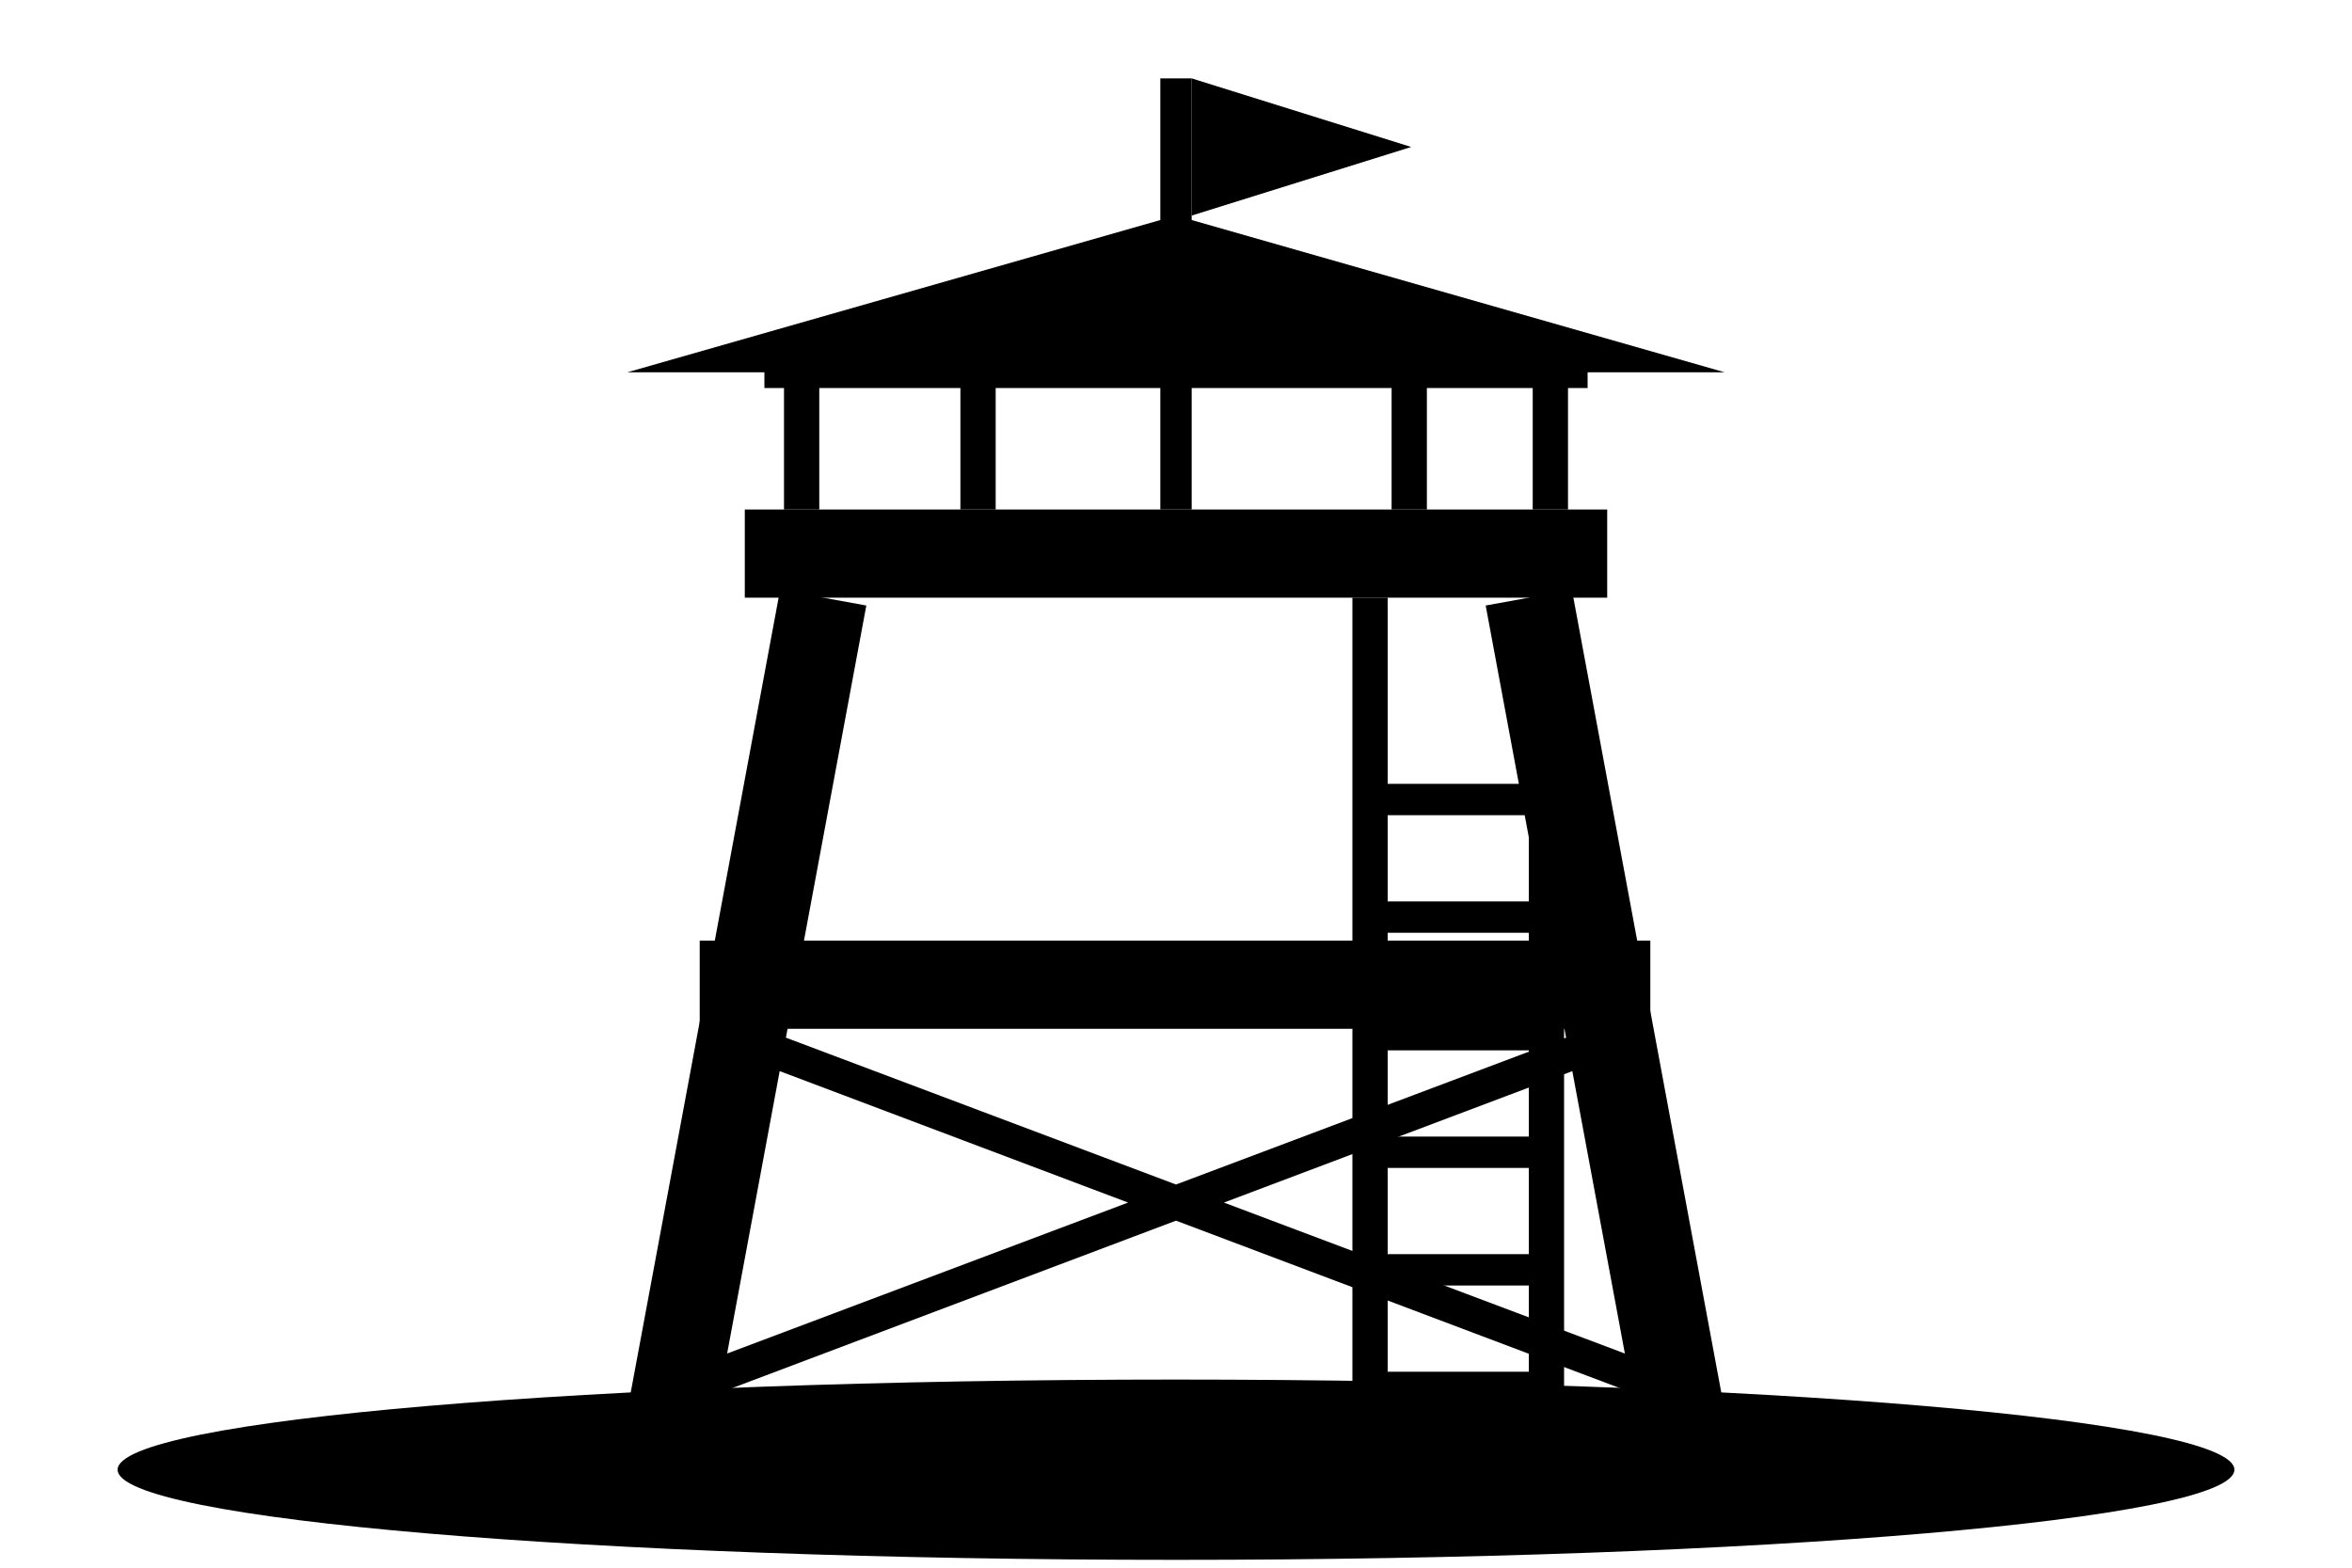
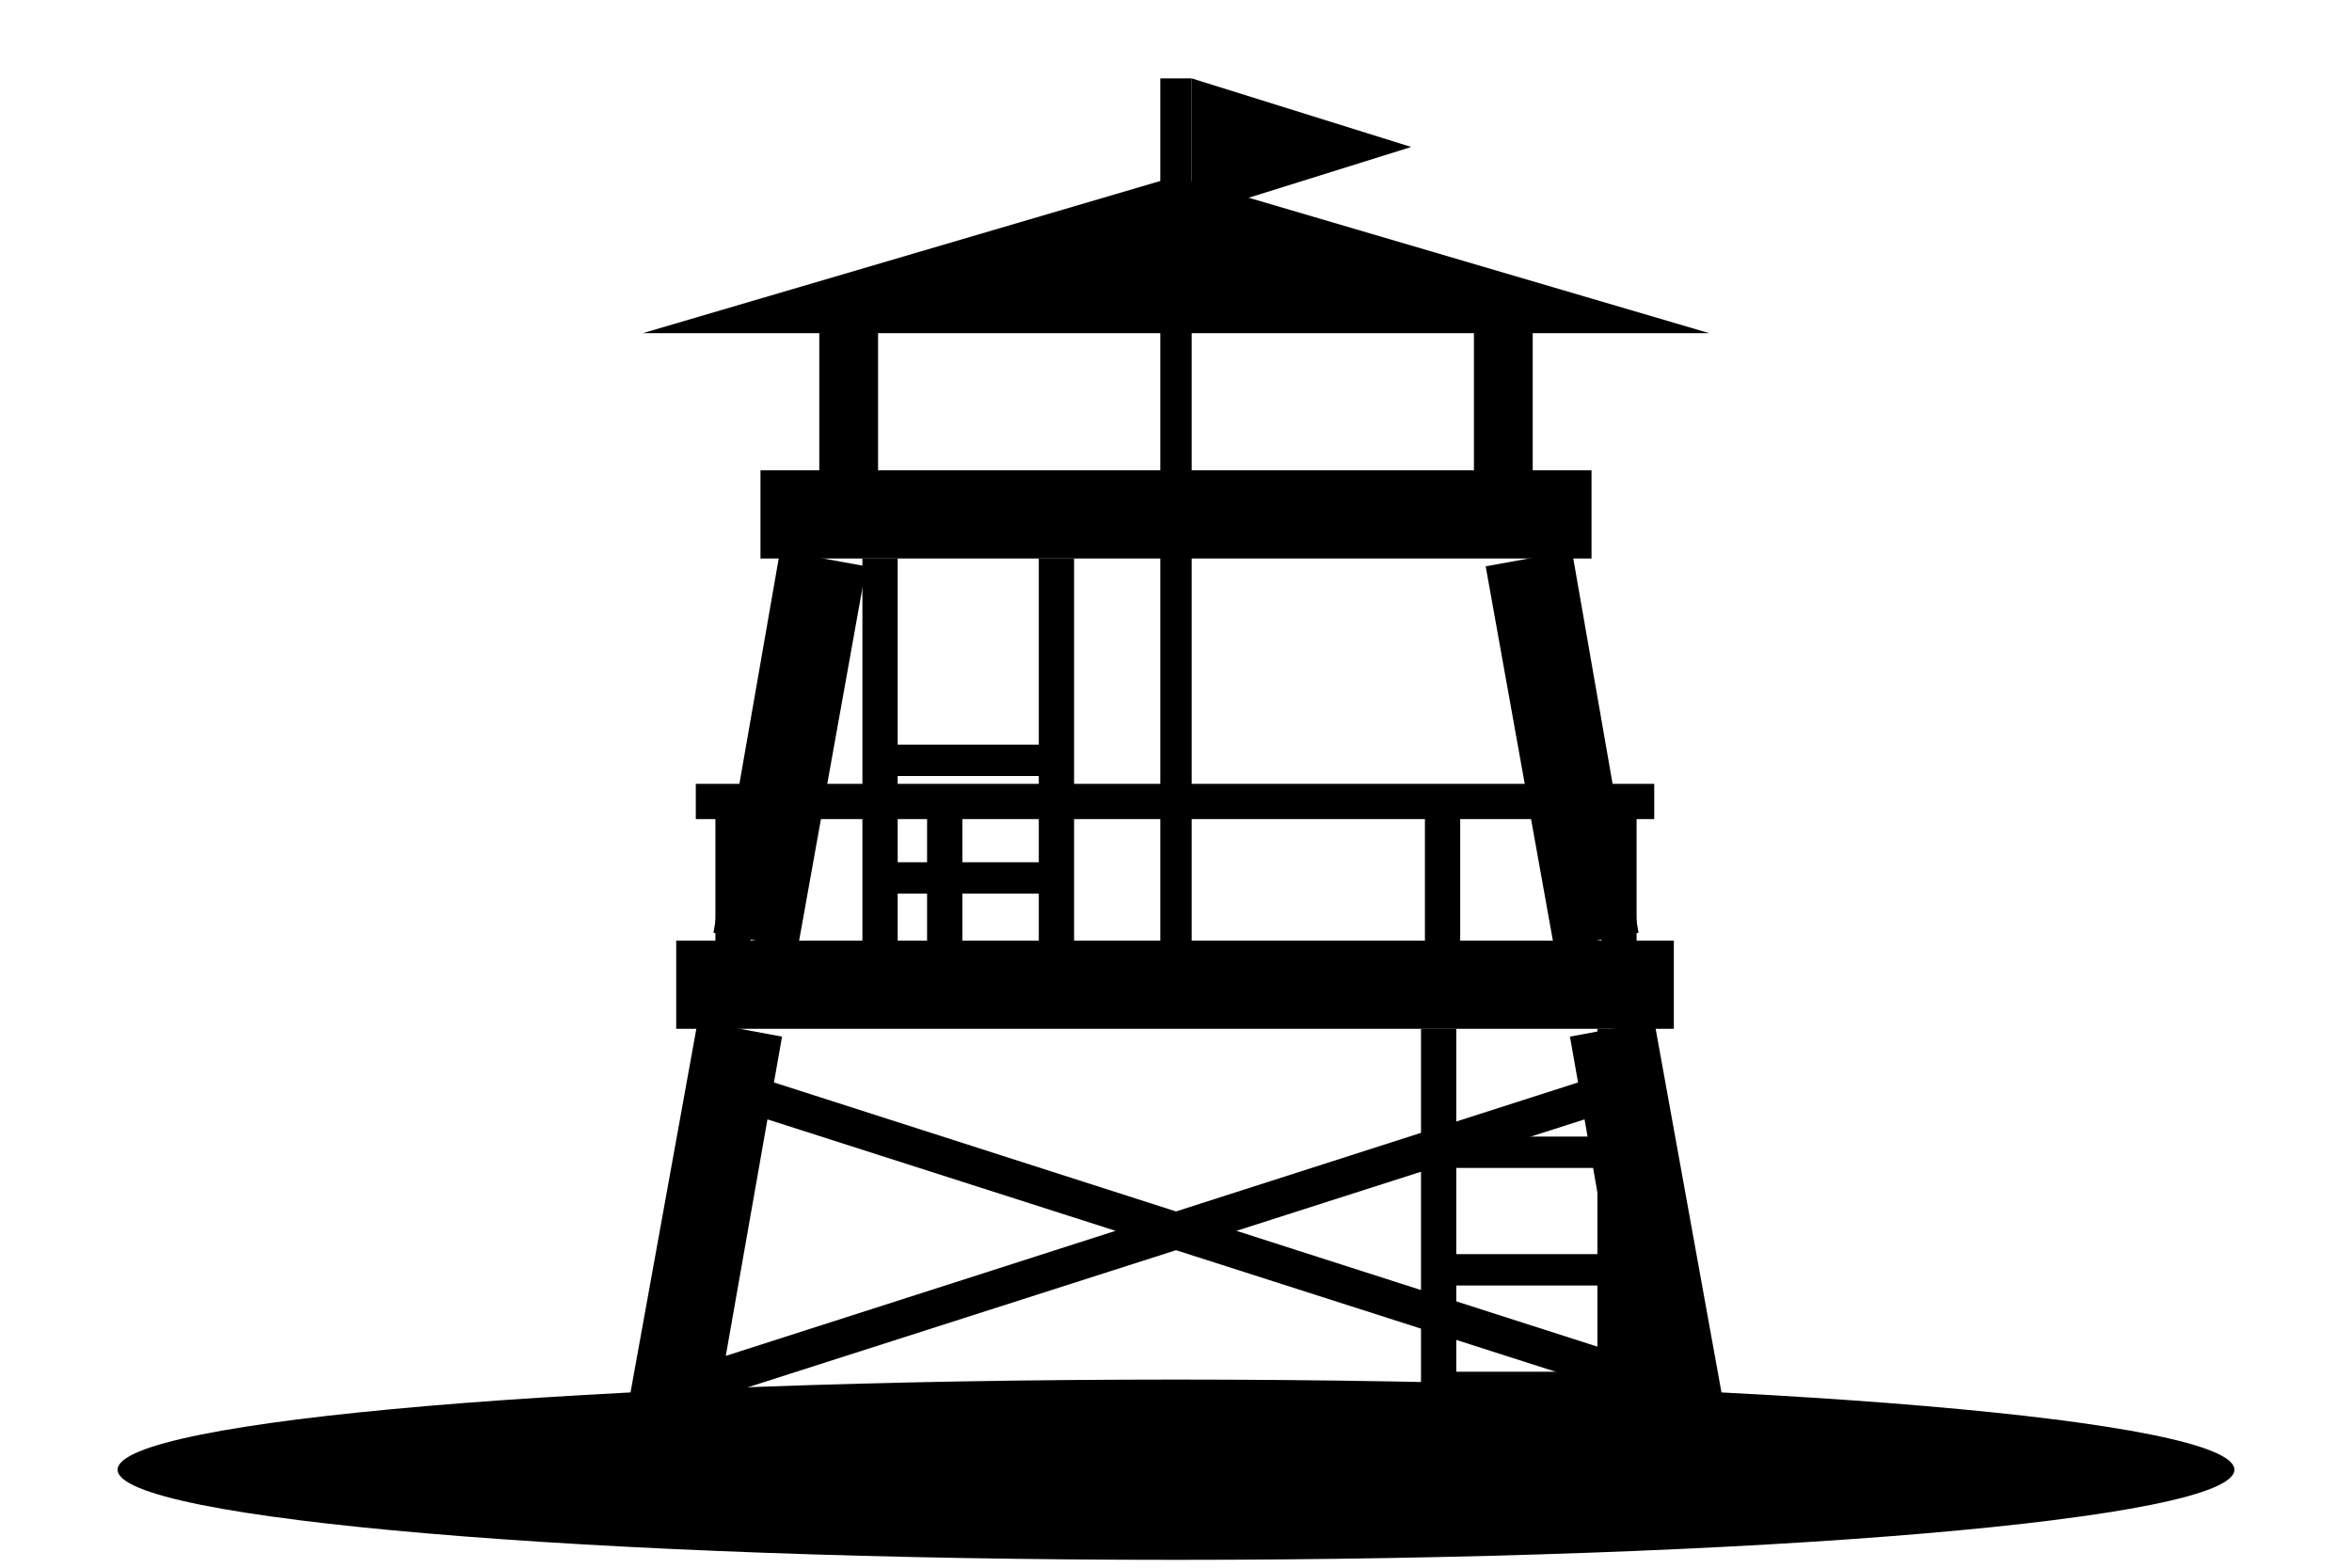
<svg xmlns="http://www.w3.org/2000/svg" viewBox="0 0 120 80">
  <ellipse class="tint-strong" cx="60" cy="75" rx="54" ry="4.6" />
  <rect class="fg" x="53" y="74" width="14" height="3.5" rx="1" />
  <rect class="bg" x="54.4" y="75.4" width="11.2" height="0.7" />
-   <path class="fg" d="M59.2 4H60.8V26H59.2ZM60 11L88 19L32 19Z" />
-   <polygon class="bg" points="73.7,17 46.3,17 60,13.1" />
-   <path class="fg" d="M39 18H81V19.8H39ZM40 18H41.8V26H40ZM49 18H50.8V26H49ZM71 18H72.8V26H71ZM78.2 18H80V26H78.2ZM34.1 70.2L81.9 52.2L82.5 53.8L34.8 71.8ZM85.2 71.8L37.5 53.8L38.1 52.2L85.9 70.2ZM31.8 73.1L39.8 30.1L44.2 30.9L36.2 73.9ZM83.8 73.9L75.8 30.9L80.2 30.1L88.2 73.1Z" />
-   <path class="bg" d="M42.4 32.1L35 72.2L33.6 71.9L41 31.8ZM86.4 71.9L85 72.2L77.6 32.1L79 31.8Z" />
-   <rect class="fg" x="35.7" y="48" width="48.5" height="4.5" />
-   <rect class="bg" x="37.7" y="50" width="44.5" height="0.5" />
-   <rect class="fg" x="38" y="26" width="44" height="4.5" />
-   <rect class="bg" x="40" y="28" width="40" height="0.5" />
-   <path class="fg" d="M69 30.5H70.8V74H69ZM78 30.5H79.8V74H78ZM69 70H79.8V71.6H69ZM69 64H79.8V65.6H69ZM69 58H79.8V59.6H69ZM69 52H79.8V53.6H69ZM69 46H79.8V47.6H69ZM69 40H79.8V41.6H69ZM60.8 4L72 7.5L60.8 11Z" />
+   <path class="fg" d="M59.2 4H60.8V48H59.2ZM36.4 47.6L39.8 28.1L44.2 28.9L40.7 48.4ZM79.3 48.4L75.8 28.9L80.2 28.1L83.6 47.6Z" />
+   <path class="bg" d="M42.4 30.1L39.5 46.6L38.1 46.4L41 29.9ZM81.9 46.4L80.5 46.6L77.6 30.1L79 29.9Z" />
+   <rect class="fg" x="38.8" y="24" width="42.4" height="4.5" />
+   <rect class="bg" x="40.8" y="26" width="38.4" height="0.5" />
+   <path class="fg" d="M44 28.5H45.8V48H44ZM53 28.5H54.8V48H53ZM44 44H54.8V45.6H44ZM44 38H54.8V39.6H44ZM41.8 16H44.8V24H41.8ZM75.2 16H78.2V24H75.2Z" />
+   <path class="bg" d="M43.2 17.4H43.4V22.6H43.2ZM76.6 17.4H76.8V22.6H76.6Z" />
+   <polygon class="fg" points="60,9 87.2,17 32.8,17" />
+   <polygon class="bg" points="73.3,15 46.7,15 60,11.1" />
+   <path class="fg" d="M35.5 40H84.4V41.8H35.5ZM36.5 40H38.3V48H36.5ZM47.3 40H49.1V48H47.3ZM72.7 40H74.5V48H72.7ZM81.7 40H83.5V48H81.7ZM34.2 70.1L82.5 54.6L83.1 56.4L34.7 71.9ZM85.3 71.9L36.9 56.4L37.5 54.6L85.8 70.1ZM31.8 73.1L35.6 52.1L39.9 52.9L36.2 73.9ZM83.8 73.9L80.1 52.9L84.4 52.1L88.2 73.1Z" />
+   <path class="bg" d="M38.2 54.1L35 72.1L33.6 71.9L36.8 53.9ZM86.4 71.9L85 72.1L81.8 54.1L83.2 53.9Z" />
+   <rect class="fg" x="34.5" y="48" width="50.9" height="4.5" />
+   <rect class="bg" x="36.5" y="50" width="46.9" height="0.5" />
+   <path class="fg" d="M72.5 52.5H74.3V74H72.5ZM81.5 52.5H83.3V74H81.5ZM72.5 70H83.3V71.6H72.5ZM72.5 64H83.3V65.6H72.5ZM72.5 58H83.3V59.6H72.5ZM60.8 4L72 7.5L60.8 11Z" />
  <polygon class="accent" points="67.3,7.5 62.2,9.1 62.2,5.9" />
</svg>
